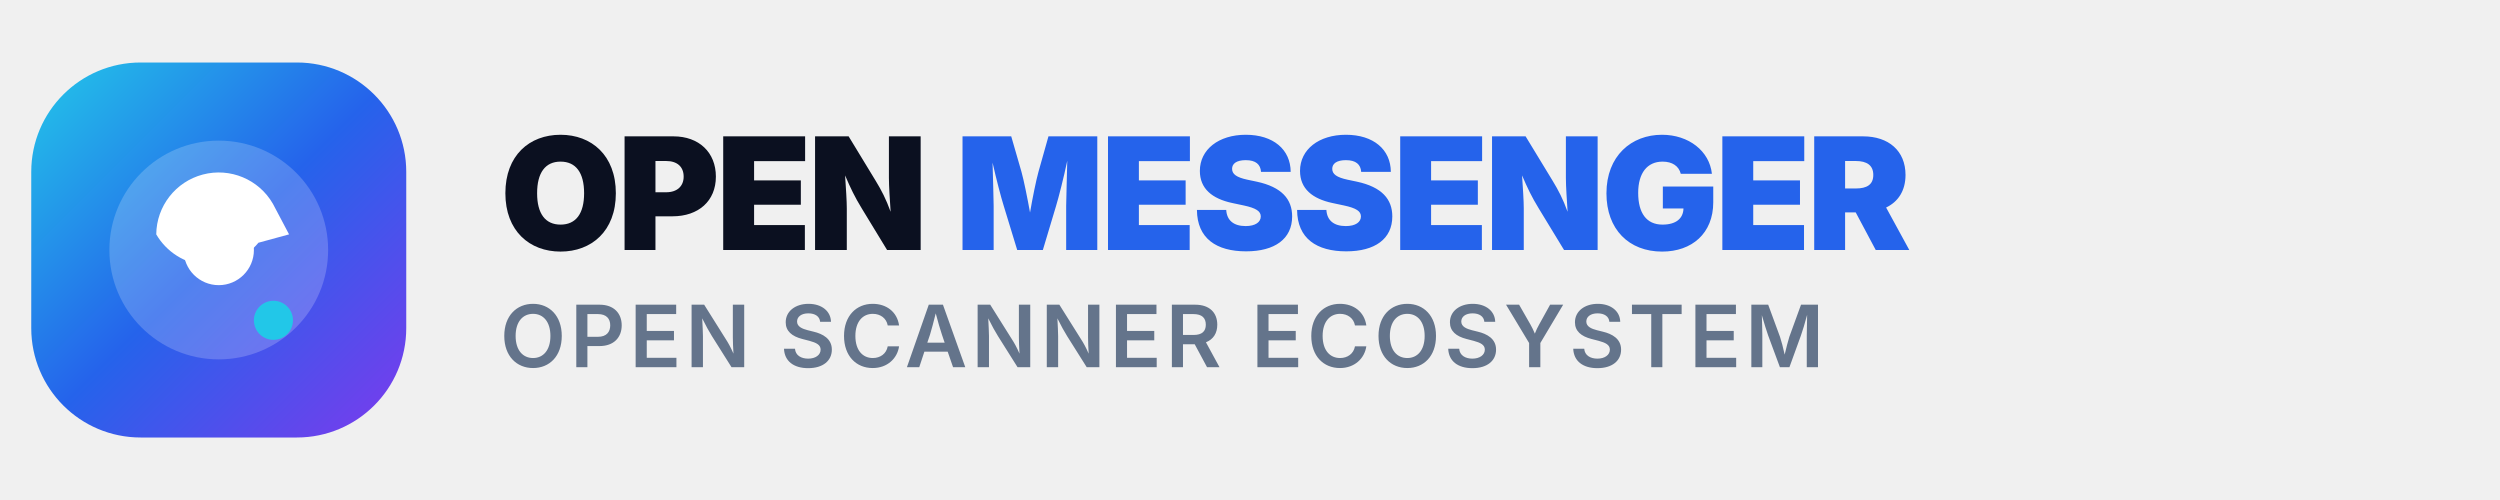
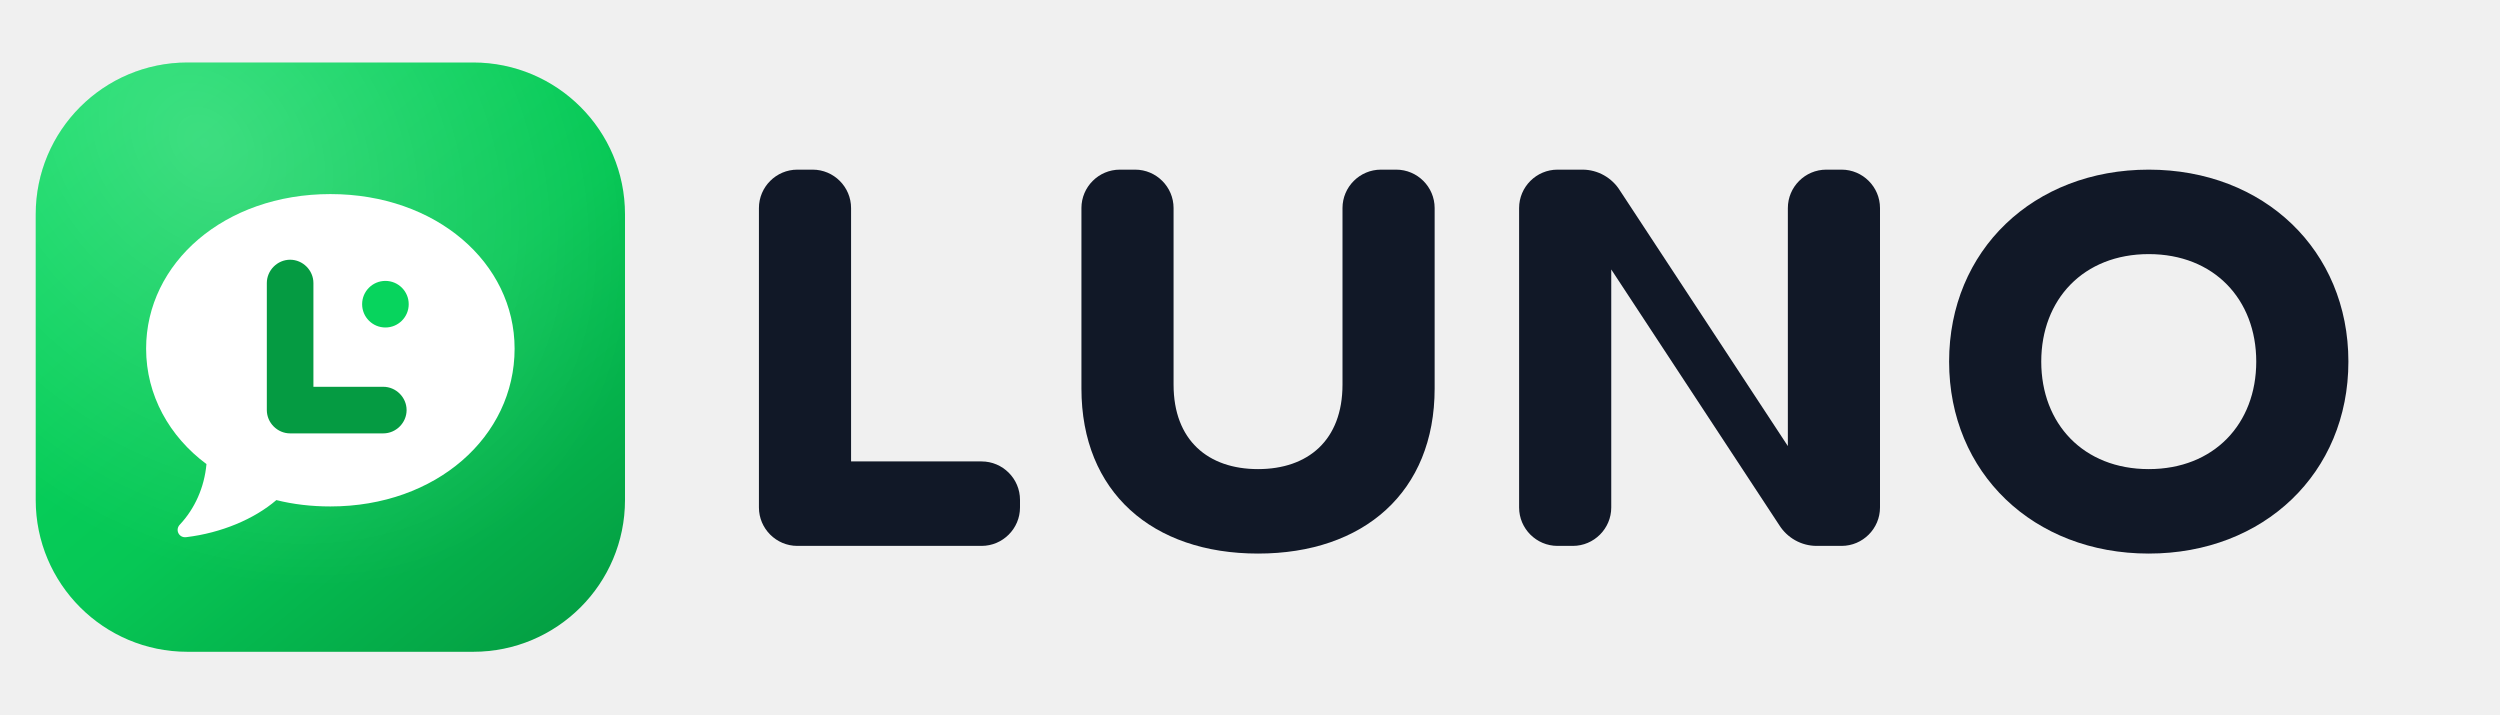
- <svg xmlns="http://www.w3.org/2000/svg" viewBox="0 0 320 64" width="320" height="64" fill="none">
+ <svg xmlns="http://www.w3.org/2000/svg" width="560" height="160" viewBox="0 0 560 160" fill="none">
  <defs>
-     <linearGradient id="omGrad" x1="0%" y1="0%" x2="100%" y2="100%">
-       <stop offset="0%" stop-color="#22C7E8" />
-       <stop offset="50%" stop-color="#2563EB" />
-       <stop offset="100%" stop-color="#7C3AED" />
+     <linearGradient id="lhBg" x1="16" y1="8" x2="132" y2="148" gradientUnits="userSpaceOnUse">
+       <stop offset="0%" stop-color="#08DC61" />
+       <stop offset="55%" stop-color="#06C755" />
+       <stop offset="100%" stop-color="#049B41" />
    </linearGradient>
+     <radialGradient id="lhGloss" cx="0" cy="0" r="1" gradientUnits="userSpaceOnUse" gradientTransform="translate(46 32) rotate(48) scale(110 85)">
+       <stop offset="0%" stop-color="#FFFFFF" stop-opacity="0.22" />
+       <stop offset="100%" stop-color="#FFFFFF" stop-opacity="0" />
+     </radialGradient>
  </defs>
-   <g transform="translate(4, 8)">
-     <rect width="48" height="48" rx="14" fill="url(#omGrad)" />
-     <circle cx="24" cy="24" r="14" fill="#FFFFFF" fill-opacity="0.2" />
-     <path d="M16 22a8 8 0 0 1 14.93-3.92L33 22l-3.92 1.07A8 8 0 0 1 16 22z" fill="#FFFFFF" />
-     <circle cx="24" cy="24" r="4.5" fill="#FFFFFF" />
-     <circle cx="31" cy="33" r="2.5" fill="#22C7E8" />
+   <rect x="8" y="14" width="132" height="132" rx="34" fill="url(#lhBg)" />
+   <rect x="8" y="14" width="132" height="132" rx="34" fill="url(#lhGloss)" />
+   <g transform="translate(8 14) scale(0.2578125)">
+     <g transform="translate(20.48 20.48) scale(0.92)">
+       <path d="M256 102          C156 102 82 167 82 248          C82 292 104 331 139 357          C137 379 128 399 114 414          C109 419 113 427 120 426          C153 422 184 409 205 391          C221 395 238 397 256 397          C356 397 430 331 430 248          C430 167 356 102 256 102 Z" fill="#FFFFFF" />
+       <path d="M196 186          C196 174 206 164 218 164          C230 164 240 174 240 186          V284          H306          C318 284 328 294 328 306          C328 318 318 328 306 328          H218          C206 328 196 318 196 306          V186 Z" fill="#059B42" />
+       <circle cx="308" cy="206" r="22" fill="#07D45D" />
+     </g>
  </g>
-   <text x="64" y="32" font-family="-apple-system, BlinkMacSystemFont, 'Pretendard', 'Inter', sans-serif" font-weight="900" font-size="20" fill="#0B1020" letter-spacing="-0.5">OPEN <tspan fill="#2563EB">MESSENGER</tspan>
-   </text>
-   <text x="64" y="47" font-family="-apple-system, BlinkMacSystemFont, 'Pretendard', 'Inter', sans-serif" font-weight="600" font-size="11" fill="#64748B" letter-spacing="0.5">OPEN SCANNER ECOSYSTEM</text>
+   <g transform="translate(170 38) scale(0.86)" fill="#111827">
+     <path d="M0 10 C0 4.5 4.5 0 10 0 H14 C19.5 0 24 4.5 24 10 V76 H58 C63.5 76 68 80.5 68 86 V88 C68 93.5 63.5 98 58 98 H10 C4.5 98 0 93.5 0 88 V10 Z" />
+     <path d="M84 10 C84 4.5 88.5 0 94 0 H98 C103.5 0 108 4.5 108 10 V56 C108 70.5 117 78 130 78 C143 78 152 70.5 152 56 V10 C152 4.5 156.5 0 162 0 H166 C171.5 0 176 4.5 176 10 V57 C176 84 157.5 100 130 100 C102.5 100 84 84 84 57 V10 Z" />
+     <path d="M198 10 C198 4.5 202.5 0 208 0 H214.5 C218.5 0 222.2 2.1 224.3 5.5 L268 72 V10 C268 4.5 272.5 0 278 0 H282 C287.5 0 292 4.5 292 10 V88 C292 93.5 287.5 98 282 98 H275.5 C271.5 98 267.8 95.9 265.7 92.5 L222 26 V88 C222 93.5 217.5 98 212 98 H208 C202.5 98 198 93.5 198 88 V10 Z" />
+     <path fill-rule="evenodd" d="M362 0 C392 0 414 21 414 50 C414 79 392 100 362 100 C332 100 310 79 310 50 C310 21 332 0 362 0 Z M362 22 C345 22 334 33.8 334 50 C334 66.2 345 78 362 78 C379 78 390 66.2 390 50 C390 33.8 379 22 362 22 Z" />
+   </g>
</svg>
